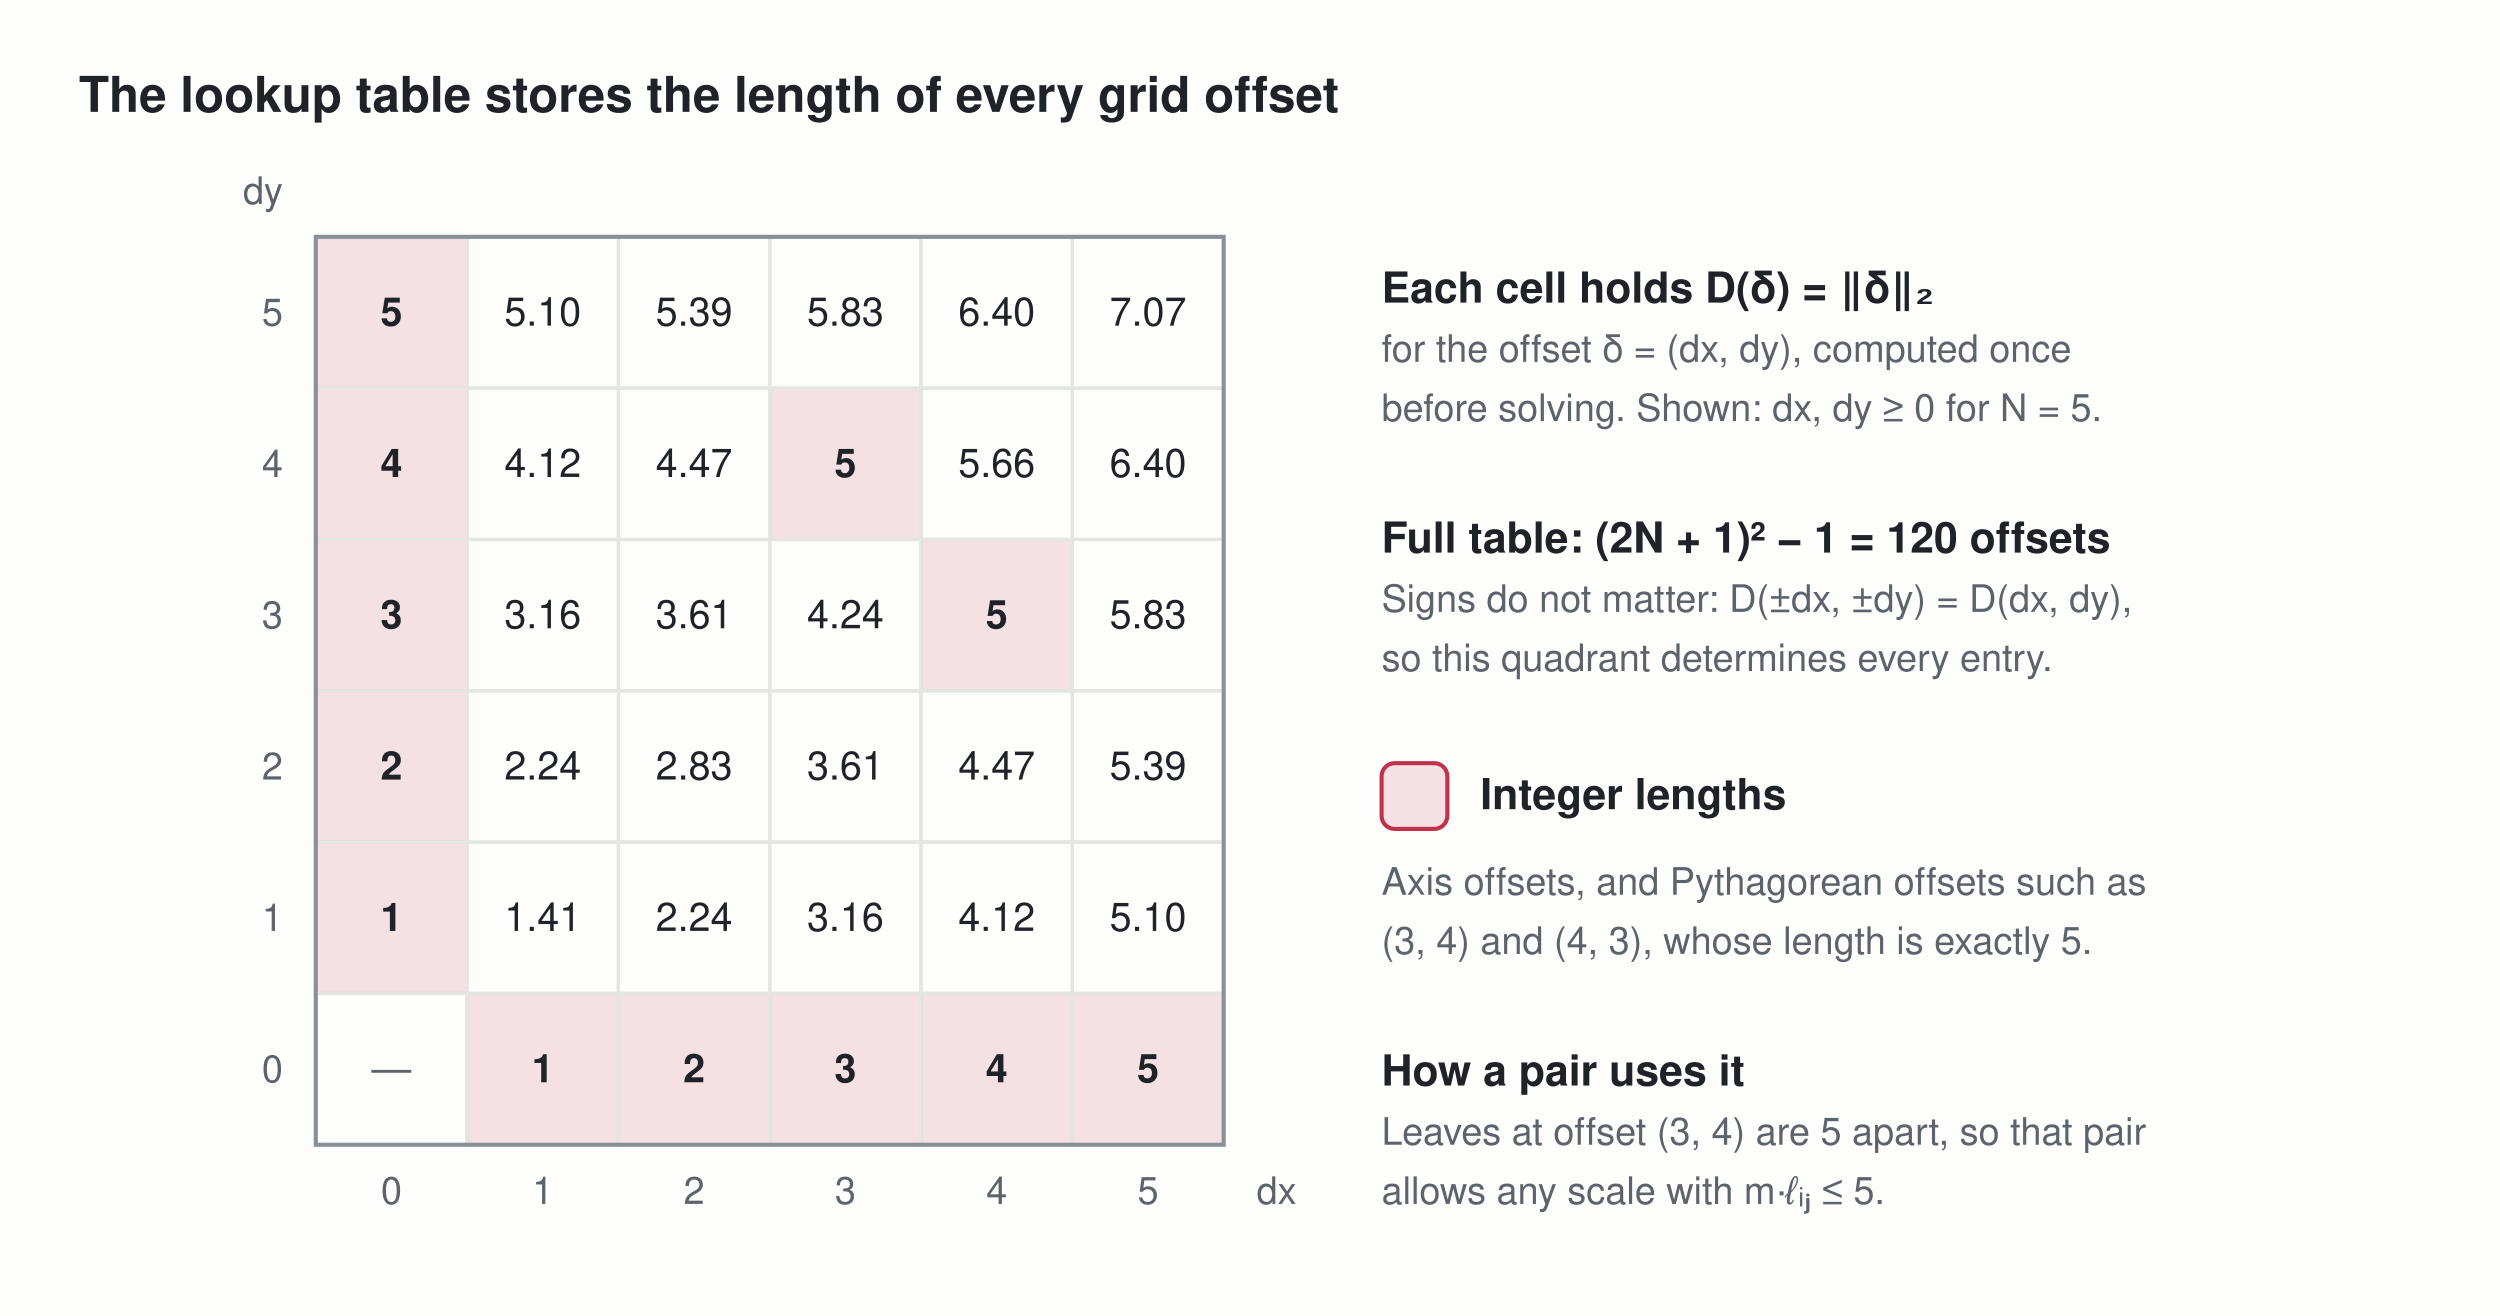
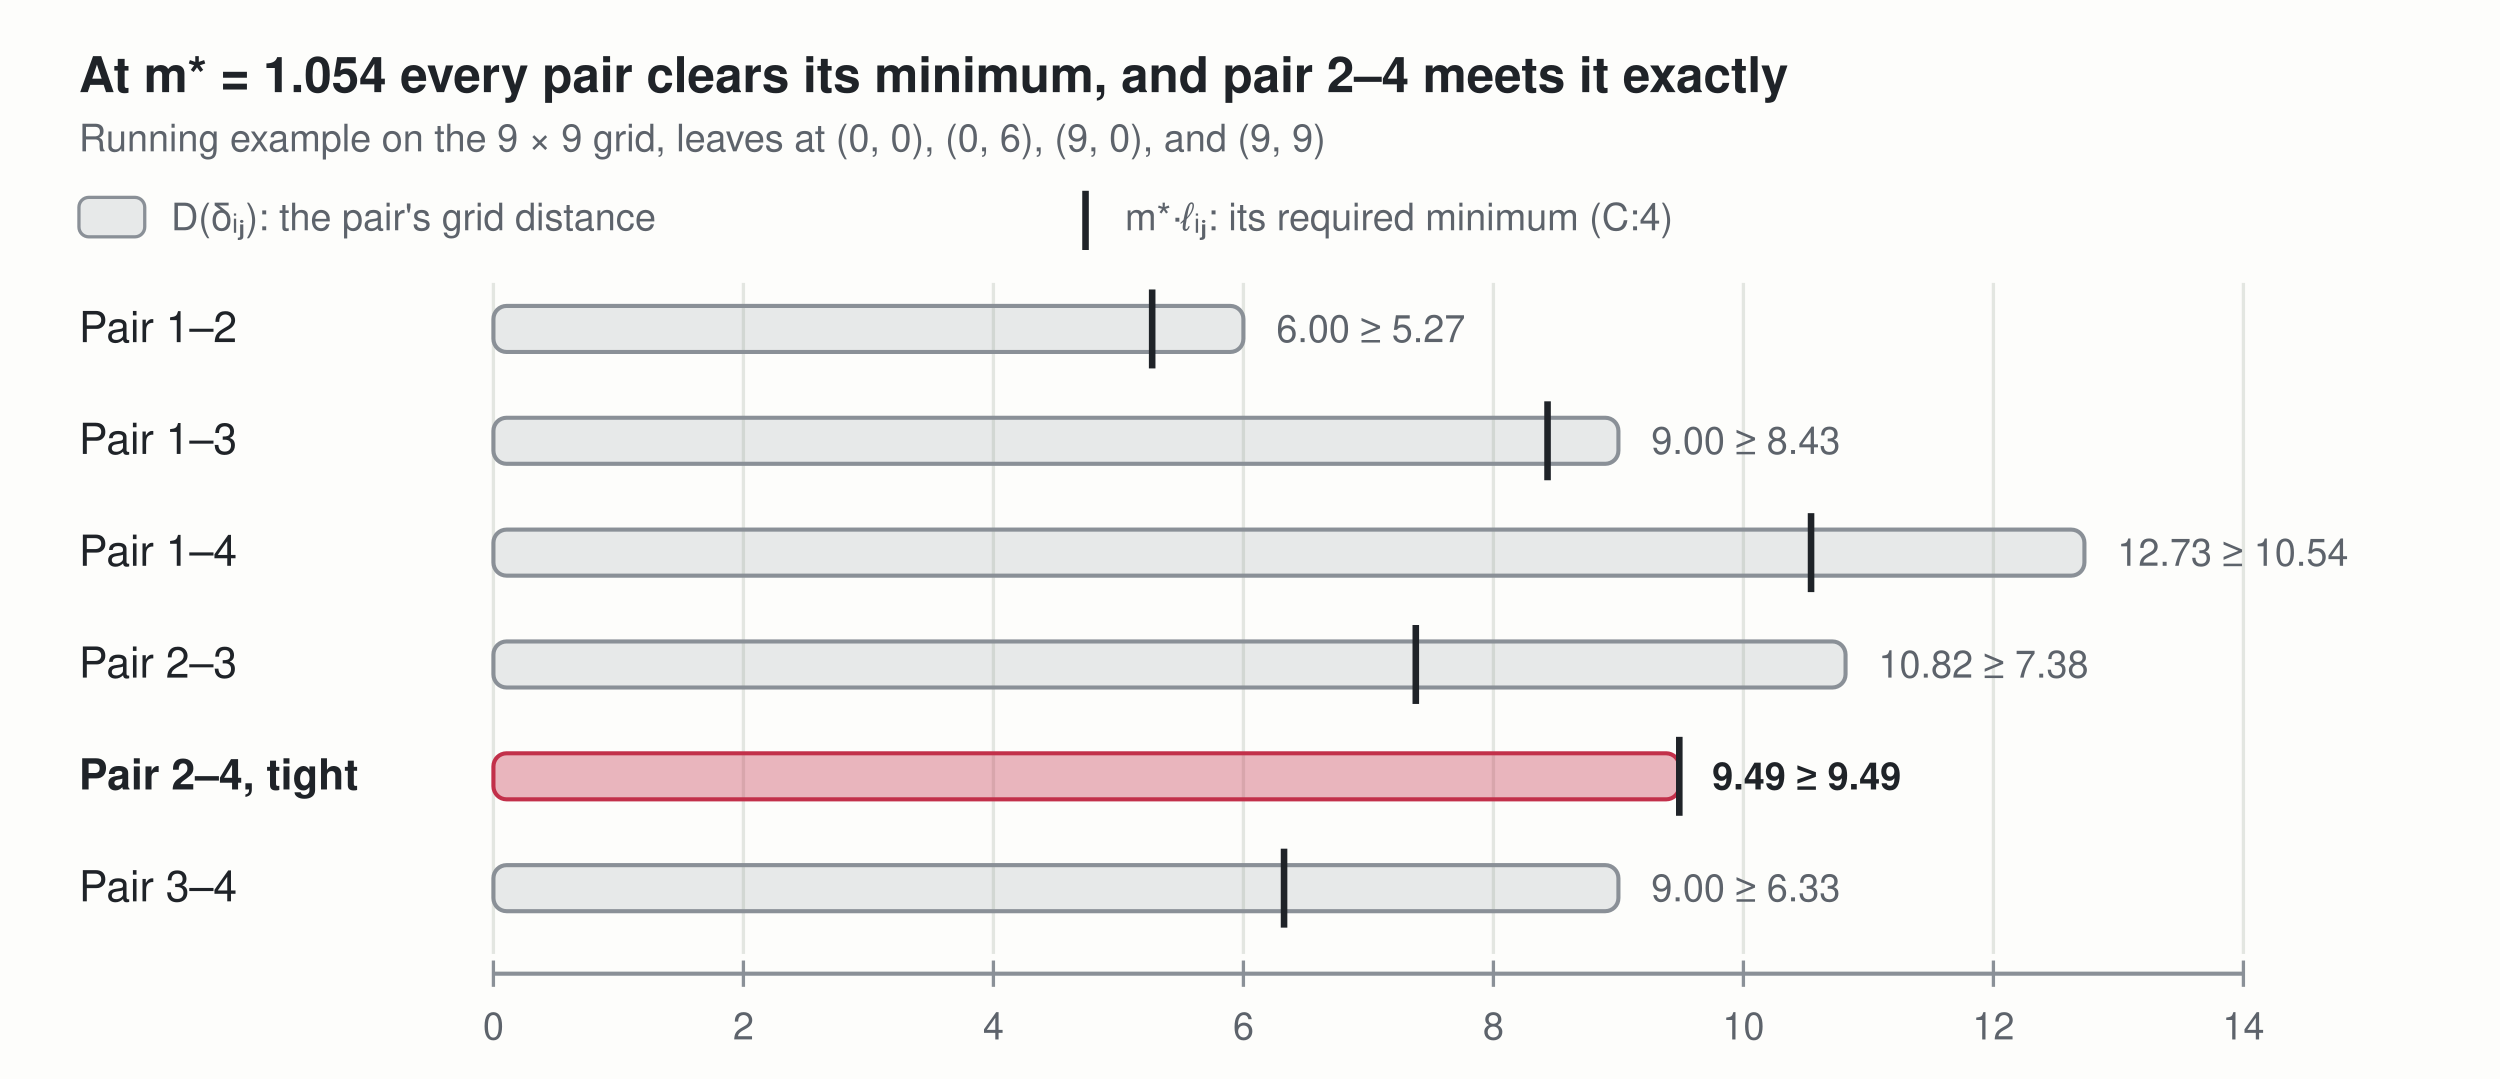
- <svg xmlns="http://www.w3.org/2000/svg" width="760" height="400" font-family="Archivo, -apple-system, system-ui, 'Segoe UI', Helvetica, Arial, sans-serif" viewBox="0 0 760 400" role="img" aria-label="The lookup table stores the length of every grid offset" font-size="13">
-   <rect x="0" y="0" width="760" height="400" fill="#fdfdfb" />
-   <text data-claude-text-id="title" x="24" y="34" font-size="15" font-weight="600" fill="#1f2328">The lookup table stores the length of every grid offset</text>
-   <g data-claude-anchor="table">
+ <svg xmlns="http://www.w3.org/2000/svg" width="760" height="328" font-family="Archivo, -apple-system, system-ui, 'Segoe UI', Helvetica, Arial, sans-serif" viewBox="0 0 760 328" role="img" aria-label="At the optimum every pair clears its minimum, and pair 2-4 meets it exactly" font-size="13">
+   <rect x="0" y="0" width="760" height="328" fill="#fdfdfb" />
+   <text data-claude-text-id="title" x="24" y="28" font-size="15" font-weight="600" fill="#1f2328">At m* = 1.054 every pair clears its minimum, and pair 2–4 meets it exactly</text>
+   <text data-claude-text-id="subtitle" x="24" y="46" font-size="11.5" fill="#5d636b">Running example on the 9 × 9 grid, leaves at (0, 0), (0, 6), (9, 0), and (9, 9)</text>
+   <g data-claude-anchor="legend">
+     <rect x="24" y="60" width="20" height="12" rx="3" fill="#8a9097" fill-opacity="0.18" stroke="#8a9097" />
+     <text data-claude-text-id="leg-d" x="52" y="70" font-size="11.5" fill="#5d636b">D(δᵢⱼ): the pair's grid distance</text>
+     <line x1="330" y1="58" x2="330" y2="76" stroke="#1f2328" stroke-width="2" />
+     <text data-claude-text-id="leg-req" x="342" y="70" font-size="11.5" fill="#5d636b">m*·ℓᵢⱼ: its required minimum (C:4)</text>
+   </g>
+   <g data-claude-anchor="gridlines">
+     <line x1="150" y1="86" x2="150" y2="290" stroke="#e3e6e1" />
+     <line x1="226" y1="86" x2="226" y2="290" stroke="#e3e6e1" />
+     <line x1="302" y1="86" x2="302" y2="290" stroke="#e3e6e1" />
+     <line x1="378" y1="86" x2="378" y2="290" stroke="#e3e6e1" />
+     <line x1="454" y1="86" x2="454" y2="290" stroke="#e3e6e1" />
+     <line x1="530" y1="86" x2="530" y2="290" stroke="#e3e6e1" />
+     <line x1="606" y1="86" x2="606" y2="290" stroke="#e3e6e1" />
+     <line x1="682" y1="86" x2="682" y2="290" stroke="#e3e6e1" />
+   </g>
+   <g data-claude-anchor="pair-12">
    <g>
-       <rect x="96" y="302" width="46" height="46" fill="none" fill-opacity="1" stroke="#e3e6e1" stroke-width="1" />
-       <text x="119" y="329" text-anchor="middle" font-size="12" font-weight="400" fill="#5d636b">—</text>
+       <rect x="150" y="93" width="228" height="14" rx="4" fill="#8a9097" fill-opacity="0.18" stroke="#8a9097" stroke-width="1.25" />
+       <line x1="350.26" y1="88" x2="350.26" y2="112" stroke="#1f2328" stroke-width="2" />
+       <text x="388" y="104" font-size="11.5" font-weight="400" fill="#5d636b">6.00 ≥ 5.27</text>
+     </g>
+     <text data-claude-text-id="p12" x="24" y="104" fill="#1f2328">Pair 1–2</text>
+   </g>
+   <g data-claude-anchor="pair-13">
+     <g>
+       <rect x="150" y="127" width="342" height="14" rx="4" fill="#8a9097" fill-opacity="0.18" stroke="#8a9097" stroke-width="1.25" />
+       <line x1="470.454" y1="122" x2="470.454" y2="146" stroke="#1f2328" stroke-width="2" />
+       <text x="502" y="138" font-size="11.5" font-weight="400" fill="#5d636b">9.00 ≥ 8.43</text>
+     </g>
+     <text data-claude-text-id="p13" x="24" y="138" fill="#1f2328">Pair 1–3</text>
+   </g>
+   <g data-claude-anchor="pair-14">
+     <g>
+       <rect x="150" y="161" width="483.664" height="14" rx="4" fill="#8a9097" fill-opacity="0.18" stroke="#8a9097" stroke-width="1.25" />
+       <line x1="550.558" y1="156" x2="550.558" y2="180" stroke="#1f2328" stroke-width="2" />
+       <text x="643.664" y="172" font-size="11.5" font-weight="400" fill="#5d636b">12.73 ≥ 10.54</text>
+     </g>
+     <text data-claude-text-id="p14" x="24" y="172" fill="#1f2328">Pair 1–4</text>
+   </g>
+   <g data-claude-anchor="pair-23">
+     <g>
+       <rect x="150" y="195" width="411.046" height="14" rx="4" fill="#8a9097" fill-opacity="0.18" stroke="#8a9097" stroke-width="1.25" />
+       <line x1="430.402" y1="190" x2="430.402" y2="214" stroke="#1f2328" stroke-width="2" />
+       <text x="571.046" y="206" font-size="11.5" font-weight="400" fill="#5d636b">10.82 ≥ 7.38</text>
+     </g>
+     <text data-claude-text-id="p23" x="24" y="206" fill="#1f2328">Pair 2–3</text>
+   </g>
+   <g data-claude-anchor="pair-24">
+     <g>
+       <rect x="150" y="229" width="360.506" height="14" rx="4" fill="#c2304a" fill-opacity="0.35" stroke="#c2304a" stroke-width="1.25" />
+       <line x1="510.506" y1="224" x2="510.506" y2="248" stroke="#1f2328" stroke-width="2" />
+       <text x="520.506" y="240" font-size="11.5" font-weight="600" fill="#1f2328">9.49 ≥ 9.49</text>
+     </g>
+     <text data-claude-text-id="p24" x="24" y="240" font-weight="600" fill="#1f2328">Pair 2–4, tight</text>
+   </g>
+   <g data-claude-anchor="pair-34">
+     <g>
+       <rect x="150" y="263" width="342" height="14" rx="4" fill="#8a9097" fill-opacity="0.18" stroke="#8a9097" stroke-width="1.25" />
+       <line x1="390.35" y1="258" x2="390.35" y2="282" stroke="#1f2328" stroke-width="2" />
+       <text x="502" y="274" font-size="11.5" font-weight="400" fill="#5d636b">9.00 ≥ 6.33</text>
+     </g>
+     <text data-claude-text-id="p34" x="24" y="274" fill="#1f2328">Pair 3–4</text>
+   </g>
+   <g data-claude-anchor="axis">
+     <line x1="150" y1="296" x2="682" y2="296" stroke="#8a9097" stroke-width="1.25" />
+     <g>
+       <line x1="150" y1="292" x2="150" y2="300" stroke="#8a9097" />
+       <text x="150" y="316" text-anchor="middle" font-size="11.5" fill="#5d636b">0</text>
    </g>
    <g>
-       <rect x="142" y="302" width="46" height="46" fill="#c2304a" fill-opacity="0.14" stroke="#e3e6e1" stroke-width="1" />
-       <text x="165" y="329" text-anchor="middle" font-size="12" font-weight="600" fill="#1f2328">1</text>
+       <line x1="226" y1="292" x2="226" y2="300" stroke="#8a9097" />
+       <text x="226" y="316" text-anchor="middle" font-size="11.5" fill="#5d636b">2</text>
    </g>
    <g>
-       <rect x="188" y="302" width="46" height="46" fill="#c2304a" fill-opacity="0.14" stroke="#e3e6e1" stroke-width="1" />
-       <text x="211" y="329" text-anchor="middle" font-size="12" font-weight="600" fill="#1f2328">2</text>
+       <line x1="302" y1="292" x2="302" y2="300" stroke="#8a9097" />
+       <text x="302" y="316" text-anchor="middle" font-size="11.5" fill="#5d636b">4</text>
    </g>
    <g>
-       <rect x="234" y="302" width="46" height="46" fill="#c2304a" fill-opacity="0.14" stroke="#e3e6e1" stroke-width="1" />
-       <text x="257" y="329" text-anchor="middle" font-size="12" font-weight="600" fill="#1f2328">3</text>
+       <line x1="378" y1="292" x2="378" y2="300" stroke="#8a9097" />
+       <text x="378" y="316" text-anchor="middle" font-size="11.5" fill="#5d636b">6</text>
    </g>
    <g>
-       <rect x="280" y="302" width="46" height="46" fill="#c2304a" fill-opacity="0.14" stroke="#e3e6e1" stroke-width="1" />
-       <text x="303" y="329" text-anchor="middle" font-size="12" font-weight="600" fill="#1f2328">4</text>
+       <line x1="454" y1="292" x2="454" y2="300" stroke="#8a9097" />
+       <text x="454" y="316" text-anchor="middle" font-size="11.5" fill="#5d636b">8</text>
    </g>
    <g>
-       <rect x="326" y="302" width="46" height="46" fill="#c2304a" fill-opacity="0.14" stroke="#e3e6e1" stroke-width="1" />
-       <text x="349" y="329" text-anchor="middle" font-size="12" font-weight="600" fill="#1f2328">5</text>
+       <line x1="530" y1="292" x2="530" y2="300" stroke="#8a9097" />
+       <text x="530" y="316" text-anchor="middle" font-size="11.5" fill="#5d636b">10</text>
    </g>
    <g>
-       <rect x="96" y="256" width="46" height="46" fill="#c2304a" fill-opacity="0.14" stroke="#e3e6e1" stroke-width="1" />
-       <text x="119" y="283" text-anchor="middle" font-size="12" font-weight="600" fill="#1f2328">1</text>
+       <line x1="606" y1="292" x2="606" y2="300" stroke="#8a9097" />
+       <text x="606" y="316" text-anchor="middle" font-size="11.5" fill="#5d636b">12</text>
    </g>
    <g>
-       <rect x="142" y="256" width="46" height="46" fill="none" fill-opacity="1" stroke="#e3e6e1" stroke-width="1" />
-       <text x="165" y="283" text-anchor="middle" font-size="12" font-weight="400" fill="#1f2328">1.41</text>
+       <line x1="682" y1="292" x2="682" y2="300" stroke="#8a9097" />
+       <text x="682" y="316" text-anchor="middle" font-size="11.5" fill="#5d636b">14</text>
    </g>
-     <g>
-       <rect x="188" y="256" width="46" height="46" fill="none" fill-opacity="1" stroke="#e3e6e1" stroke-width="1" />
-       <text x="211" y="283" text-anchor="middle" font-size="12" font-weight="400" fill="#1f2328">2.24</text>
-     </g>
-     <g>
-       <rect x="234" y="256" width="46" height="46" fill="none" fill-opacity="1" stroke="#e3e6e1" stroke-width="1" />
-       <text x="257" y="283" text-anchor="middle" font-size="12" font-weight="400" fill="#1f2328">3.16</text>
-     </g>
-     <g>
-       <rect x="280" y="256" width="46" height="46" fill="none" fill-opacity="1" stroke="#e3e6e1" stroke-width="1" />
-       <text x="303" y="283" text-anchor="middle" font-size="12" font-weight="400" fill="#1f2328">4.12</text>
-     </g>
-     <g>
-       <rect x="326" y="256" width="46" height="46" fill="none" fill-opacity="1" stroke="#e3e6e1" stroke-width="1" />
-       <text x="349" y="283" text-anchor="middle" font-size="12" font-weight="400" fill="#1f2328">5.10</text>
-     </g>
-     <g>
-       <rect x="96" y="210" width="46" height="46" fill="#c2304a" fill-opacity="0.14" stroke="#e3e6e1" stroke-width="1" />
-       <text x="119" y="237" text-anchor="middle" font-size="12" font-weight="600" fill="#1f2328">2</text>
-     </g>
-     <g>
-       <rect x="142" y="210" width="46" height="46" fill="none" fill-opacity="1" stroke="#e3e6e1" stroke-width="1" />
-       <text x="165" y="237" text-anchor="middle" font-size="12" font-weight="400" fill="#1f2328">2.24</text>
-     </g>
-     <g>
-       <rect x="188" y="210" width="46" height="46" fill="none" fill-opacity="1" stroke="#e3e6e1" stroke-width="1" />
-       <text x="211" y="237" text-anchor="middle" font-size="12" font-weight="400" fill="#1f2328">2.83</text>
-     </g>
-     <g>
-       <rect x="234" y="210" width="46" height="46" fill="none" fill-opacity="1" stroke="#e3e6e1" stroke-width="1" />
-       <text x="257" y="237" text-anchor="middle" font-size="12" font-weight="400" fill="#1f2328">3.61</text>
-     </g>
-     <g>
-       <rect x="280" y="210" width="46" height="46" fill="none" fill-opacity="1" stroke="#e3e6e1" stroke-width="1" />
-       <text x="303" y="237" text-anchor="middle" font-size="12" font-weight="400" fill="#1f2328">4.47</text>
-     </g>
-     <g>
-       <rect x="326" y="210" width="46" height="46" fill="none" fill-opacity="1" stroke="#e3e6e1" stroke-width="1" />
-       <text x="349" y="237" text-anchor="middle" font-size="12" font-weight="400" fill="#1f2328">5.39</text>
-     </g>
-     <g>
-       <rect x="96" y="164" width="46" height="46" fill="#c2304a" fill-opacity="0.14" stroke="#e3e6e1" stroke-width="1" />
-       <text x="119" y="191" text-anchor="middle" font-size="12" font-weight="600" fill="#1f2328">3</text>
-     </g>
-     <g>
-       <rect x="142" y="164" width="46" height="46" fill="none" fill-opacity="1" stroke="#e3e6e1" stroke-width="1" />
-       <text x="165" y="191" text-anchor="middle" font-size="12" font-weight="400" fill="#1f2328">3.16</text>
-     </g>
-     <g>
-       <rect x="188" y="164" width="46" height="46" fill="none" fill-opacity="1" stroke="#e3e6e1" stroke-width="1" />
-       <text x="211" y="191" text-anchor="middle" font-size="12" font-weight="400" fill="#1f2328">3.61</text>
-     </g>
-     <g>
-       <rect x="234" y="164" width="46" height="46" fill="none" fill-opacity="1" stroke="#e3e6e1" stroke-width="1" />
-       <text x="257" y="191" text-anchor="middle" font-size="12" font-weight="400" fill="#1f2328">4.24</text>
-     </g>
-     <g>
-       <rect x="280" y="164" width="46" height="46" fill="#c2304a" fill-opacity="0.14" stroke="#e3e6e1" stroke-width="1" />
-       <text x="303" y="191" text-anchor="middle" font-size="12" font-weight="600" fill="#1f2328">5</text>
-     </g>
-     <g>
-       <rect x="326" y="164" width="46" height="46" fill="none" fill-opacity="1" stroke="#e3e6e1" stroke-width="1" />
-       <text x="349" y="191" text-anchor="middle" font-size="12" font-weight="400" fill="#1f2328">5.83</text>
-     </g>
-     <g>
-       <rect x="96" y="118" width="46" height="46" fill="#c2304a" fill-opacity="0.14" stroke="#e3e6e1" stroke-width="1" />
-       <text x="119" y="145" text-anchor="middle" font-size="12" font-weight="600" fill="#1f2328">4</text>
-     </g>
-     <g>
-       <rect x="142" y="118" width="46" height="46" fill="none" fill-opacity="1" stroke="#e3e6e1" stroke-width="1" />
-       <text x="165" y="145" text-anchor="middle" font-size="12" font-weight="400" fill="#1f2328">4.12</text>
-     </g>
-     <g>
-       <rect x="188" y="118" width="46" height="46" fill="none" fill-opacity="1" stroke="#e3e6e1" stroke-width="1" />
-       <text x="211" y="145" text-anchor="middle" font-size="12" font-weight="400" fill="#1f2328">4.47</text>
-     </g>
-     <g>
-       <rect x="234" y="118" width="46" height="46" fill="#c2304a" fill-opacity="0.14" stroke="#e3e6e1" stroke-width="1" />
-       <text x="257" y="145" text-anchor="middle" font-size="12" font-weight="600" fill="#1f2328">5</text>
-     </g>
-     <g>
-       <rect x="280" y="118" width="46" height="46" fill="none" fill-opacity="1" stroke="#e3e6e1" stroke-width="1" />
-       <text x="303" y="145" text-anchor="middle" font-size="12" font-weight="400" fill="#1f2328">5.66</text>
-     </g>
-     <g>
-       <rect x="326" y="118" width="46" height="46" fill="none" fill-opacity="1" stroke="#e3e6e1" stroke-width="1" />
-       <text x="349" y="145" text-anchor="middle" font-size="12" font-weight="400" fill="#1f2328">6.40</text>
-     </g>
-     <g>
-       <rect x="96" y="72" width="46" height="46" fill="#c2304a" fill-opacity="0.14" stroke="#e3e6e1" stroke-width="1" />
-       <text x="119" y="99" text-anchor="middle" font-size="12" font-weight="600" fill="#1f2328">5</text>
-     </g>
-     <g>
-       <rect x="142" y="72" width="46" height="46" fill="none" fill-opacity="1" stroke="#e3e6e1" stroke-width="1" />
-       <text x="165" y="99" text-anchor="middle" font-size="12" font-weight="400" fill="#1f2328">5.10</text>
-     </g>
-     <g>
-       <rect x="188" y="72" width="46" height="46" fill="none" fill-opacity="1" stroke="#e3e6e1" stroke-width="1" />
-       <text x="211" y="99" text-anchor="middle" font-size="12" font-weight="400" fill="#1f2328">5.39</text>
-     </g>
-     <g>
-       <rect x="234" y="72" width="46" height="46" fill="none" fill-opacity="1" stroke="#e3e6e1" stroke-width="1" />
-       <text x="257" y="99" text-anchor="middle" font-size="12" font-weight="400" fill="#1f2328">5.83</text>
-     </g>
-     <g>
-       <rect x="280" y="72" width="46" height="46" fill="none" fill-opacity="1" stroke="#e3e6e1" stroke-width="1" />
-       <text x="303" y="99" text-anchor="middle" font-size="12" font-weight="400" fill="#1f2328">6.40</text>
-     </g>
-     <g>
-       <rect x="326" y="72" width="46" height="46" fill="none" fill-opacity="1" stroke="#e3e6e1" stroke-width="1" />
-       <text x="349" y="99" text-anchor="middle" font-size="12" font-weight="400" fill="#1f2328">7.07</text>
-     </g>
-     <rect x="96" y="72" width="276" height="276" fill="none" stroke="#8a9097" stroke-width="1.25" />
-   </g>
-   <g data-claude-anchor="axes">
-     <text x="119" y="366" text-anchor="middle" font-size="11.5" fill="#5d636b">0</text>
-     <text x="165" y="366" text-anchor="middle" font-size="11.5" fill="#5d636b">1</text>
-     <text x="211" y="366" text-anchor="middle" font-size="11.5" fill="#5d636b">2</text>
-     <text x="257" y="366" text-anchor="middle" font-size="11.5" fill="#5d636b">3</text>
-     <text x="303" y="366" text-anchor="middle" font-size="11.5" fill="#5d636b">4</text>
-     <text x="349" y="366" text-anchor="middle" font-size="11.5" fill="#5d636b">5</text>
-     <text x="86" y="329" text-anchor="end" font-size="11.5" fill="#5d636b">0</text>
-     <text x="86" y="283" text-anchor="end" font-size="11.5" fill="#5d636b">1</text>
-     <text x="86" y="237" text-anchor="end" font-size="11.5" fill="#5d636b">2</text>
-     <text x="86" y="191" text-anchor="end" font-size="11.5" fill="#5d636b">3</text>
-     <text x="86" y="145" text-anchor="end" font-size="11.5" fill="#5d636b">4</text>
-     <text x="86" y="99" text-anchor="end" font-size="11.5" fill="#5d636b">5</text>
-     <text data-claude-text-id="axis-dx" x="382" y="366" font-size="11.5" fill="#5d636b">dx</text>
-     <text data-claude-text-id="axis-dy" x="86" y="62" text-anchor="end" font-size="11.5" fill="#5d636b">dy</text>
-   </g>
-   <g data-claude-anchor="legend-cell">
-     <text data-claude-text-id="lg-cell-name" x="420" y="92" font-weight="600" fill="#1f2328">Each cell holds D(δ) = ‖δ‖₂</text>
-     <text data-claude-text-id="lg-cell-b1" x="420" y="110" font-size="11.5" fill="#5d636b">for the offset δ = (dx, dy), computed once</text>
-     <text data-claude-text-id="lg-cell-b2" x="420" y="128" font-size="11.5" fill="#5d636b">before solving. Shown: dx, dy ≥ 0 for N = 5.</text>
-   </g>
-   <g data-claude-anchor="legend-full">
-     <text data-claude-text-id="lg-full-name" x="420" y="168" font-weight="600" fill="#1f2328">Full table: (2N + 1)² − 1 = 120 offsets</text>
-     <text data-claude-text-id="lg-full-b1" x="420" y="186" font-size="11.5" fill="#5d636b">Signs do not matter: D(±dx, ±dy) = D(dx, dy),</text>
-     <text data-claude-text-id="lg-full-b2" x="420" y="204" font-size="11.5" fill="#5d636b">so this quadrant determines every entry.</text>
-   </g>
-   <g data-claude-anchor="legend-integer">
-     <rect x="420" y="232" width="20" height="20" rx="4" fill="#c2304a" fill-opacity="0.14" stroke="#c2304a" stroke-width="1.25" />
-     <text data-claude-text-id="lg-int-name" x="450" y="246" font-weight="600" fill="#1f2328">Integer lengths</text>
-     <text data-claude-text-id="lg-int-b1" x="420" y="272" font-size="11.5" fill="#5d636b">Axis offsets, and Pythagorean offsets such as</text>
-     <text data-claude-text-id="lg-int-b2" x="420" y="290" font-size="11.5" fill="#5d636b">(3, 4) and (4, 3), whose length is exactly 5.</text>
-   </g>
-   <g data-claude-anchor="legend-use">
-     <text data-claude-text-id="lg-use-name" x="420" y="330" font-weight="600" fill="#1f2328">How a pair uses it</text>
-     <text data-claude-text-id="lg-use-b1" x="420" y="348" font-size="11.5" fill="#5d636b">Leaves at offset (3, 4) are 5 apart, so that pair</text>
-     <text data-claude-text-id="lg-use-b2" x="420" y="366" font-size="11.5" fill="#5d636b">allows any scale with m·ℓᵢⱼ ≤ 5.</text>
  </g>
</svg>
